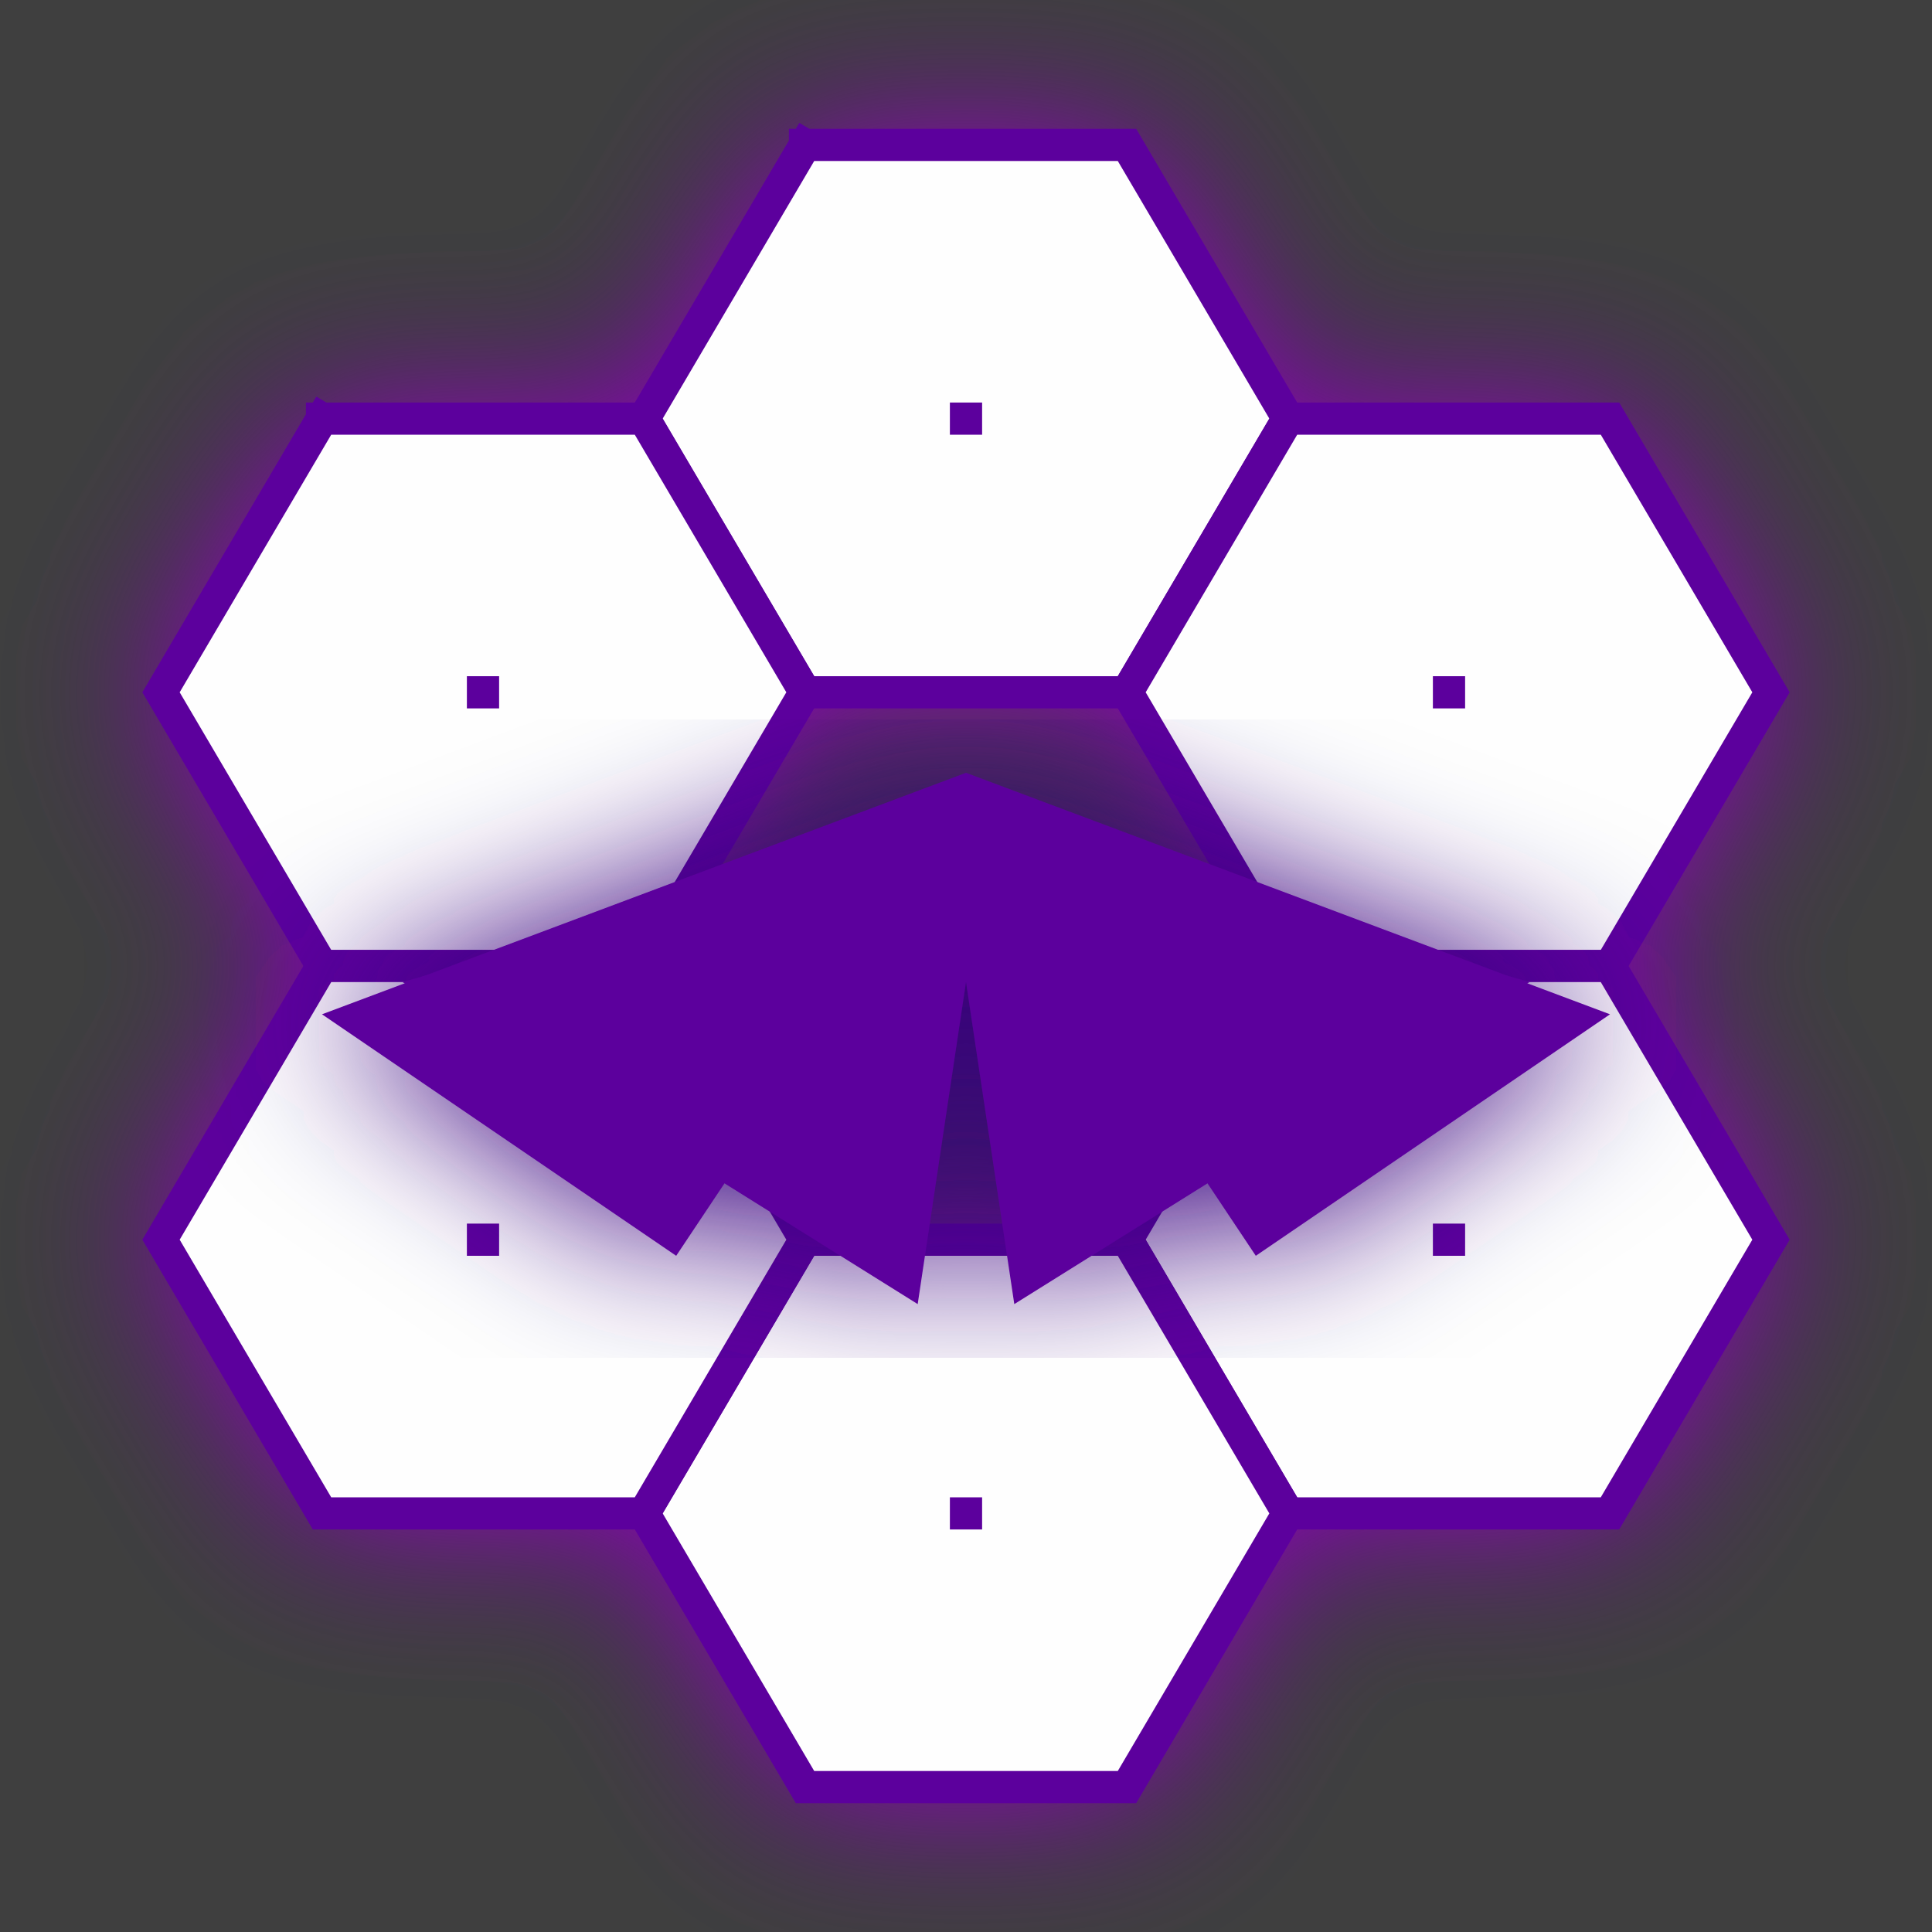
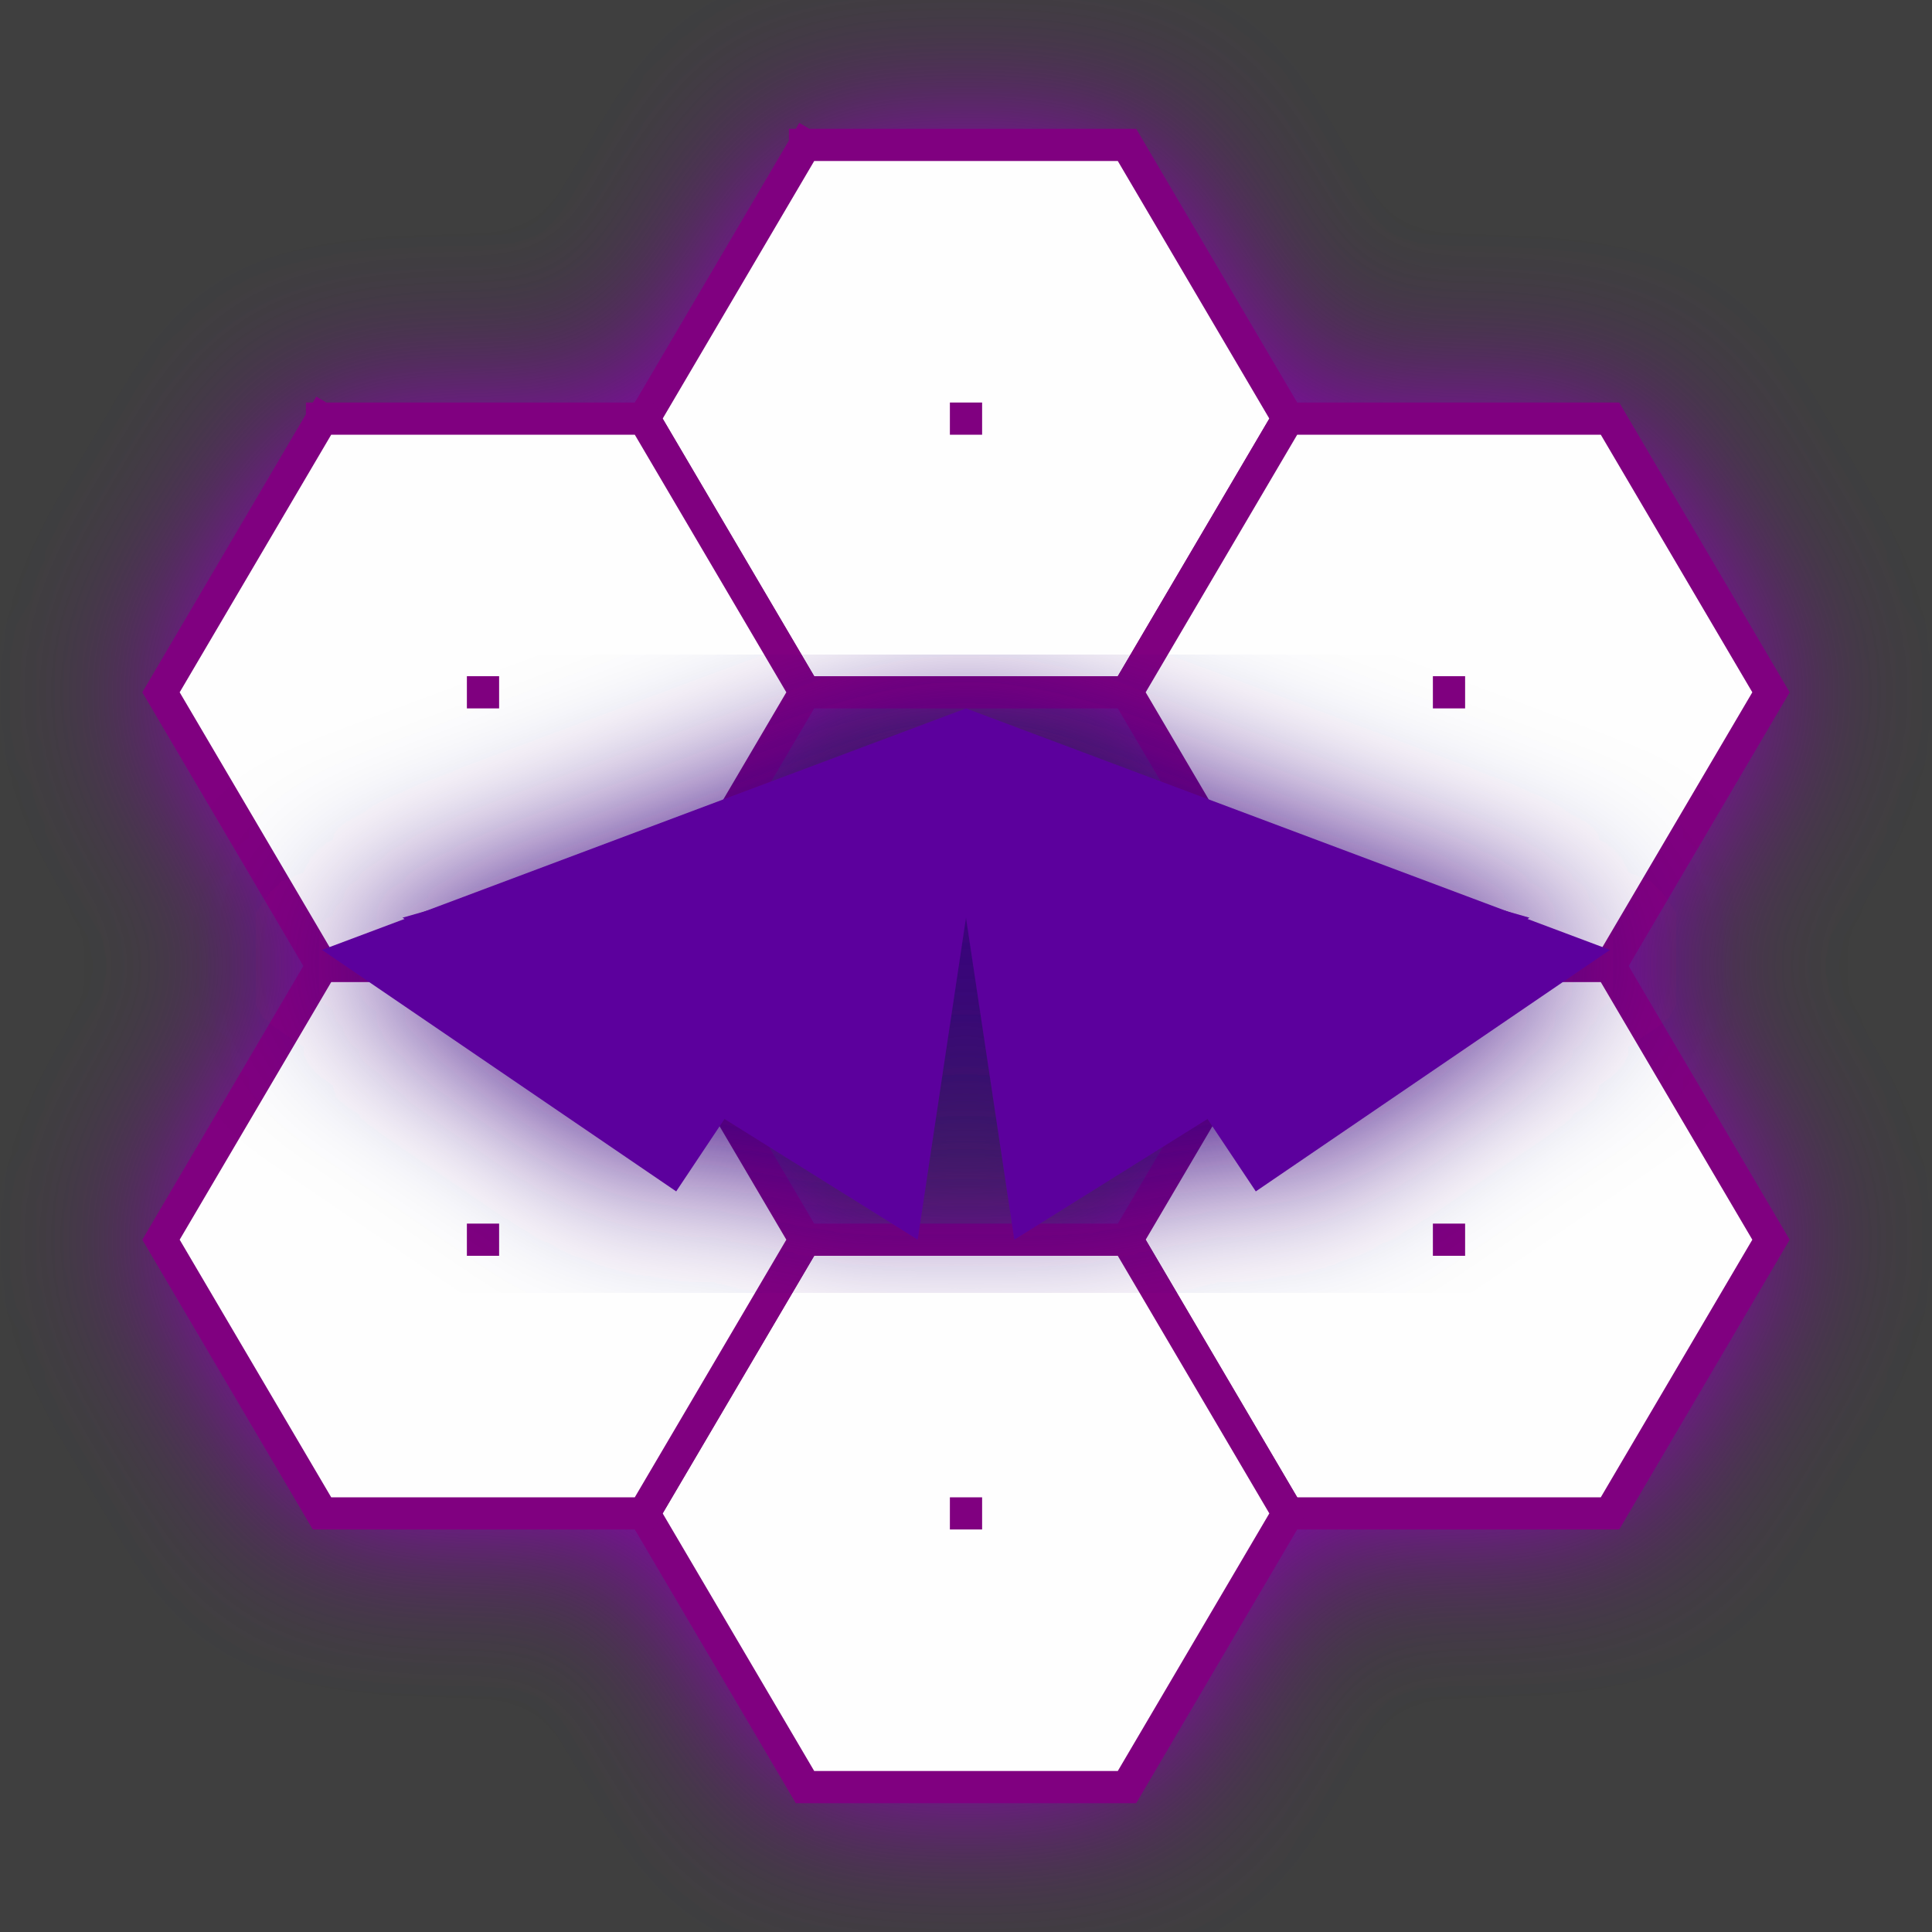
<svg xmlns="http://www.w3.org/2000/svg" width="120" height="120" viewBox="0 0 120 120">
  <g id="group-back">
    <rect id="back-global" x="0" y="0" width="100%" height="100%" fill="#3f3f3f" stroke="none" />
  </g>
-   <g id="group-hive" stroke-linecap="square" stroke-miterlimit="100" stroke="#5C009D" stroke-width="2" fill="#fefefe" filter="url(#filter-light)">
+   <g id="group-hive" stroke-linecap="square" stroke-miterlimit="100" stroke="Purple" stroke-width="2" fill="#fefefe" filter="url(#filter-light)">
    <path id="hive-t" d="M60,60 m-10,-17 l20,0 l10,17 l-10,17 l-20,0 l-10,-17 l10,-17" transform="translate(0,-34)" />
    <path id="hive-rt" d="M60,60 m-10,-17 l20,0 l10,17 l-10,17 l-20,0 l-10,-17 l10,-17" transform="translate(30,-17)" />
    <path id="hive-rb" d="M60,60 m-10,-17 l20,0 l10,17 l-10,17 l-20,0 l-10,-17 l10,-17" transform="translate(30,17)" />
    <path id="hive-b" d="M60,60 m-10,-17 l20,0 l10,17 l-10,17 l-20,0 l-10,-17 l10,-17" transform="translate(0,34)" />
    <path id="hive-lt" d="M60,60 m-10,-17 l20,0 l10,17 l-10,17 l-20,0 l-10,-17 l10,-17" transform="translate(-30,-17)" />
    <path id="hive-lb" d="M60,60 m-10,-17 l20,0 l10,17 l-10,17 l-20,0 l-10,-17 l10,-17" transform="translate(-30,17)" />
  </g>
  <g id="group-moth" stroke-linecap="square" stroke-miterlimit="100" stroke="none" stroke-width="0" fill="#5C009D" filter="url(#filter-light)">
-     <path id="moth-wing-rb" d="M60,60 m0,-9 l35,10 l-32,20 l-3,-20 z" />
-     <path id="moth-wing-lb" d="M60,60 m0,-9 l-35,10 l32,20 l3,-20 z" />
-     <path id="moth-wing-rt" d="M60,60 m0,-12 l40,15 l-22,15 l-18,-27 z" />
-     <path id="moth-wing-lt" d="M60,60 m0,-12 l-40,15 l22,15 l18,-27 z" />
+     <path id="moth-wing-rb" d="M60,60 m0,-13 l35,10 l-32,20 l-3,-20 z" />
+     <path id="moth-wing-lb" d="M60,60 m0,-13 l-35,10 l32,20 l3,-20 z" />
+     <path id="moth-wing-rt" d="M60,60 m0,-16 l40,15 l-22,15 l-18,-27 z" />
+     <path id="moth-wing-lt" d="M60,60 m0,-16 l-40,15 l22,15 l18,-27 z" />
  </g>
  <defs>
    <filter id="filter-light">
      <feColorMatrix result="colorOut" in="SourceGraphic" values="0.361 0 0 0 0                              0 0 0 0 0                              0 0 0.616 0 0                              0 0 0 1 0" />
      <feGaussianBlur result="blurOut" in="colorOut" stdDeviation="5" />
      <feBlend in="SourceGraphic" in2="blurOut" mode="normal" />
    </filter>
  </defs>
</svg>
